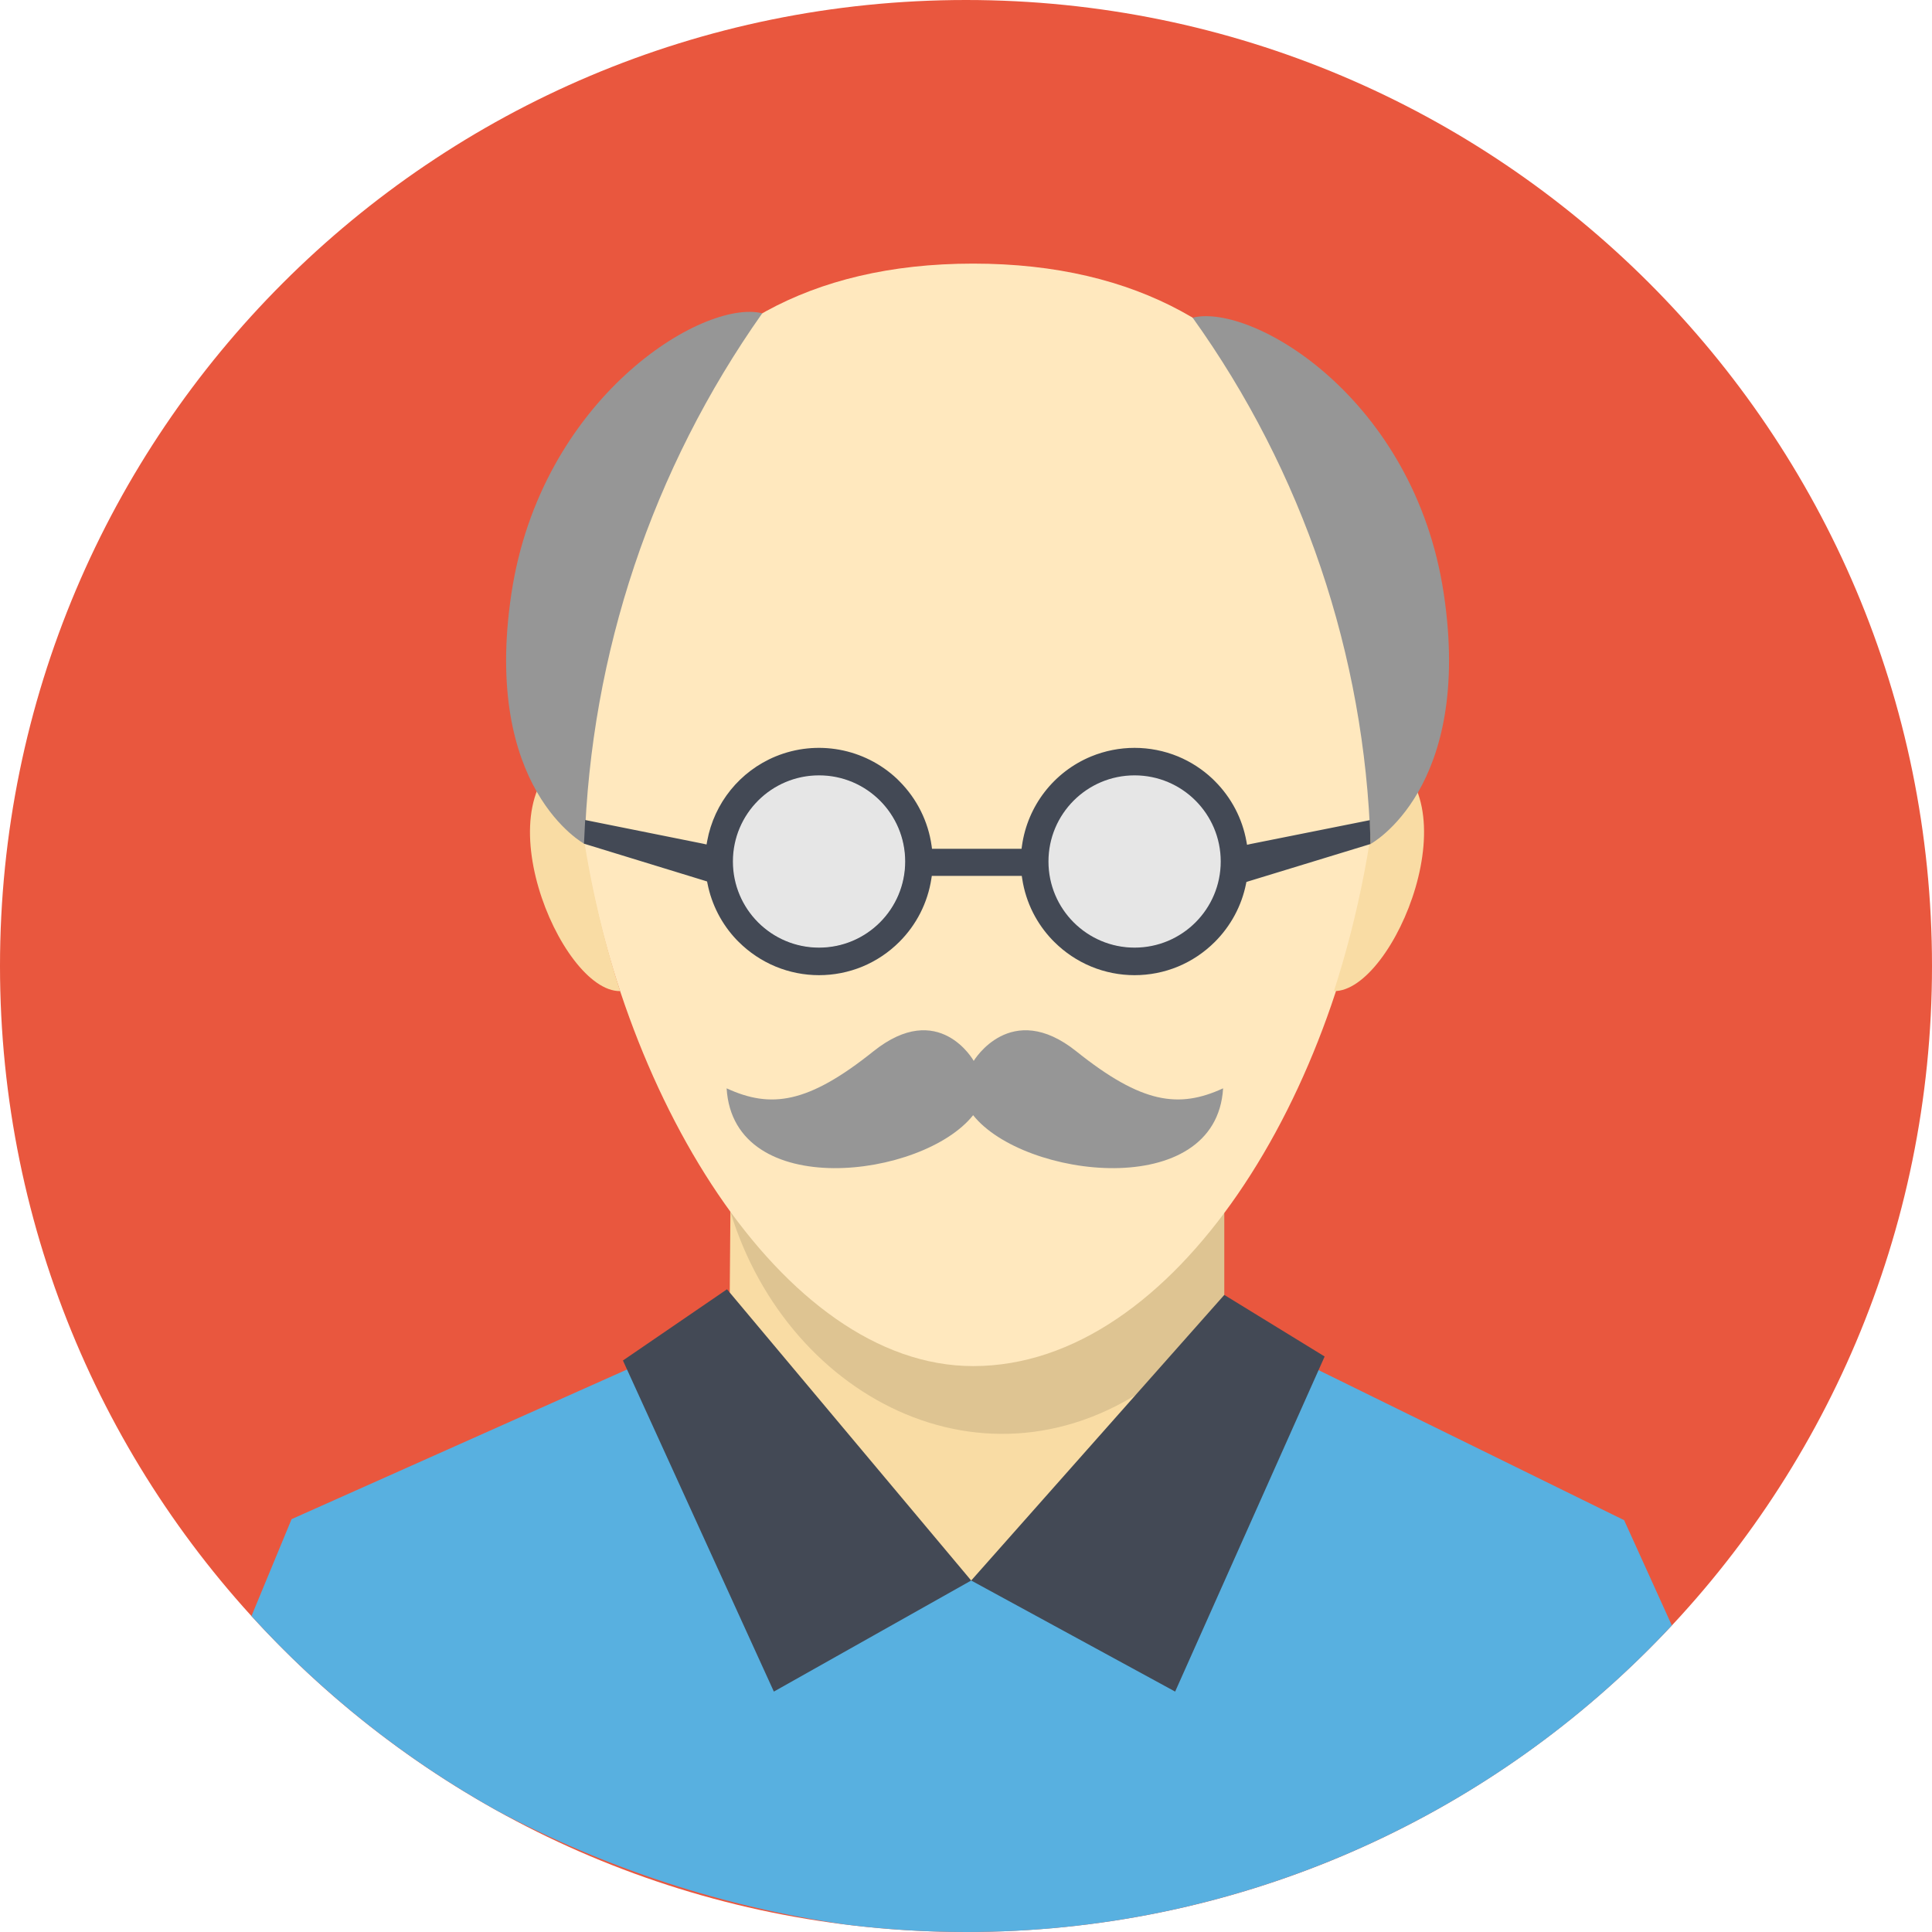
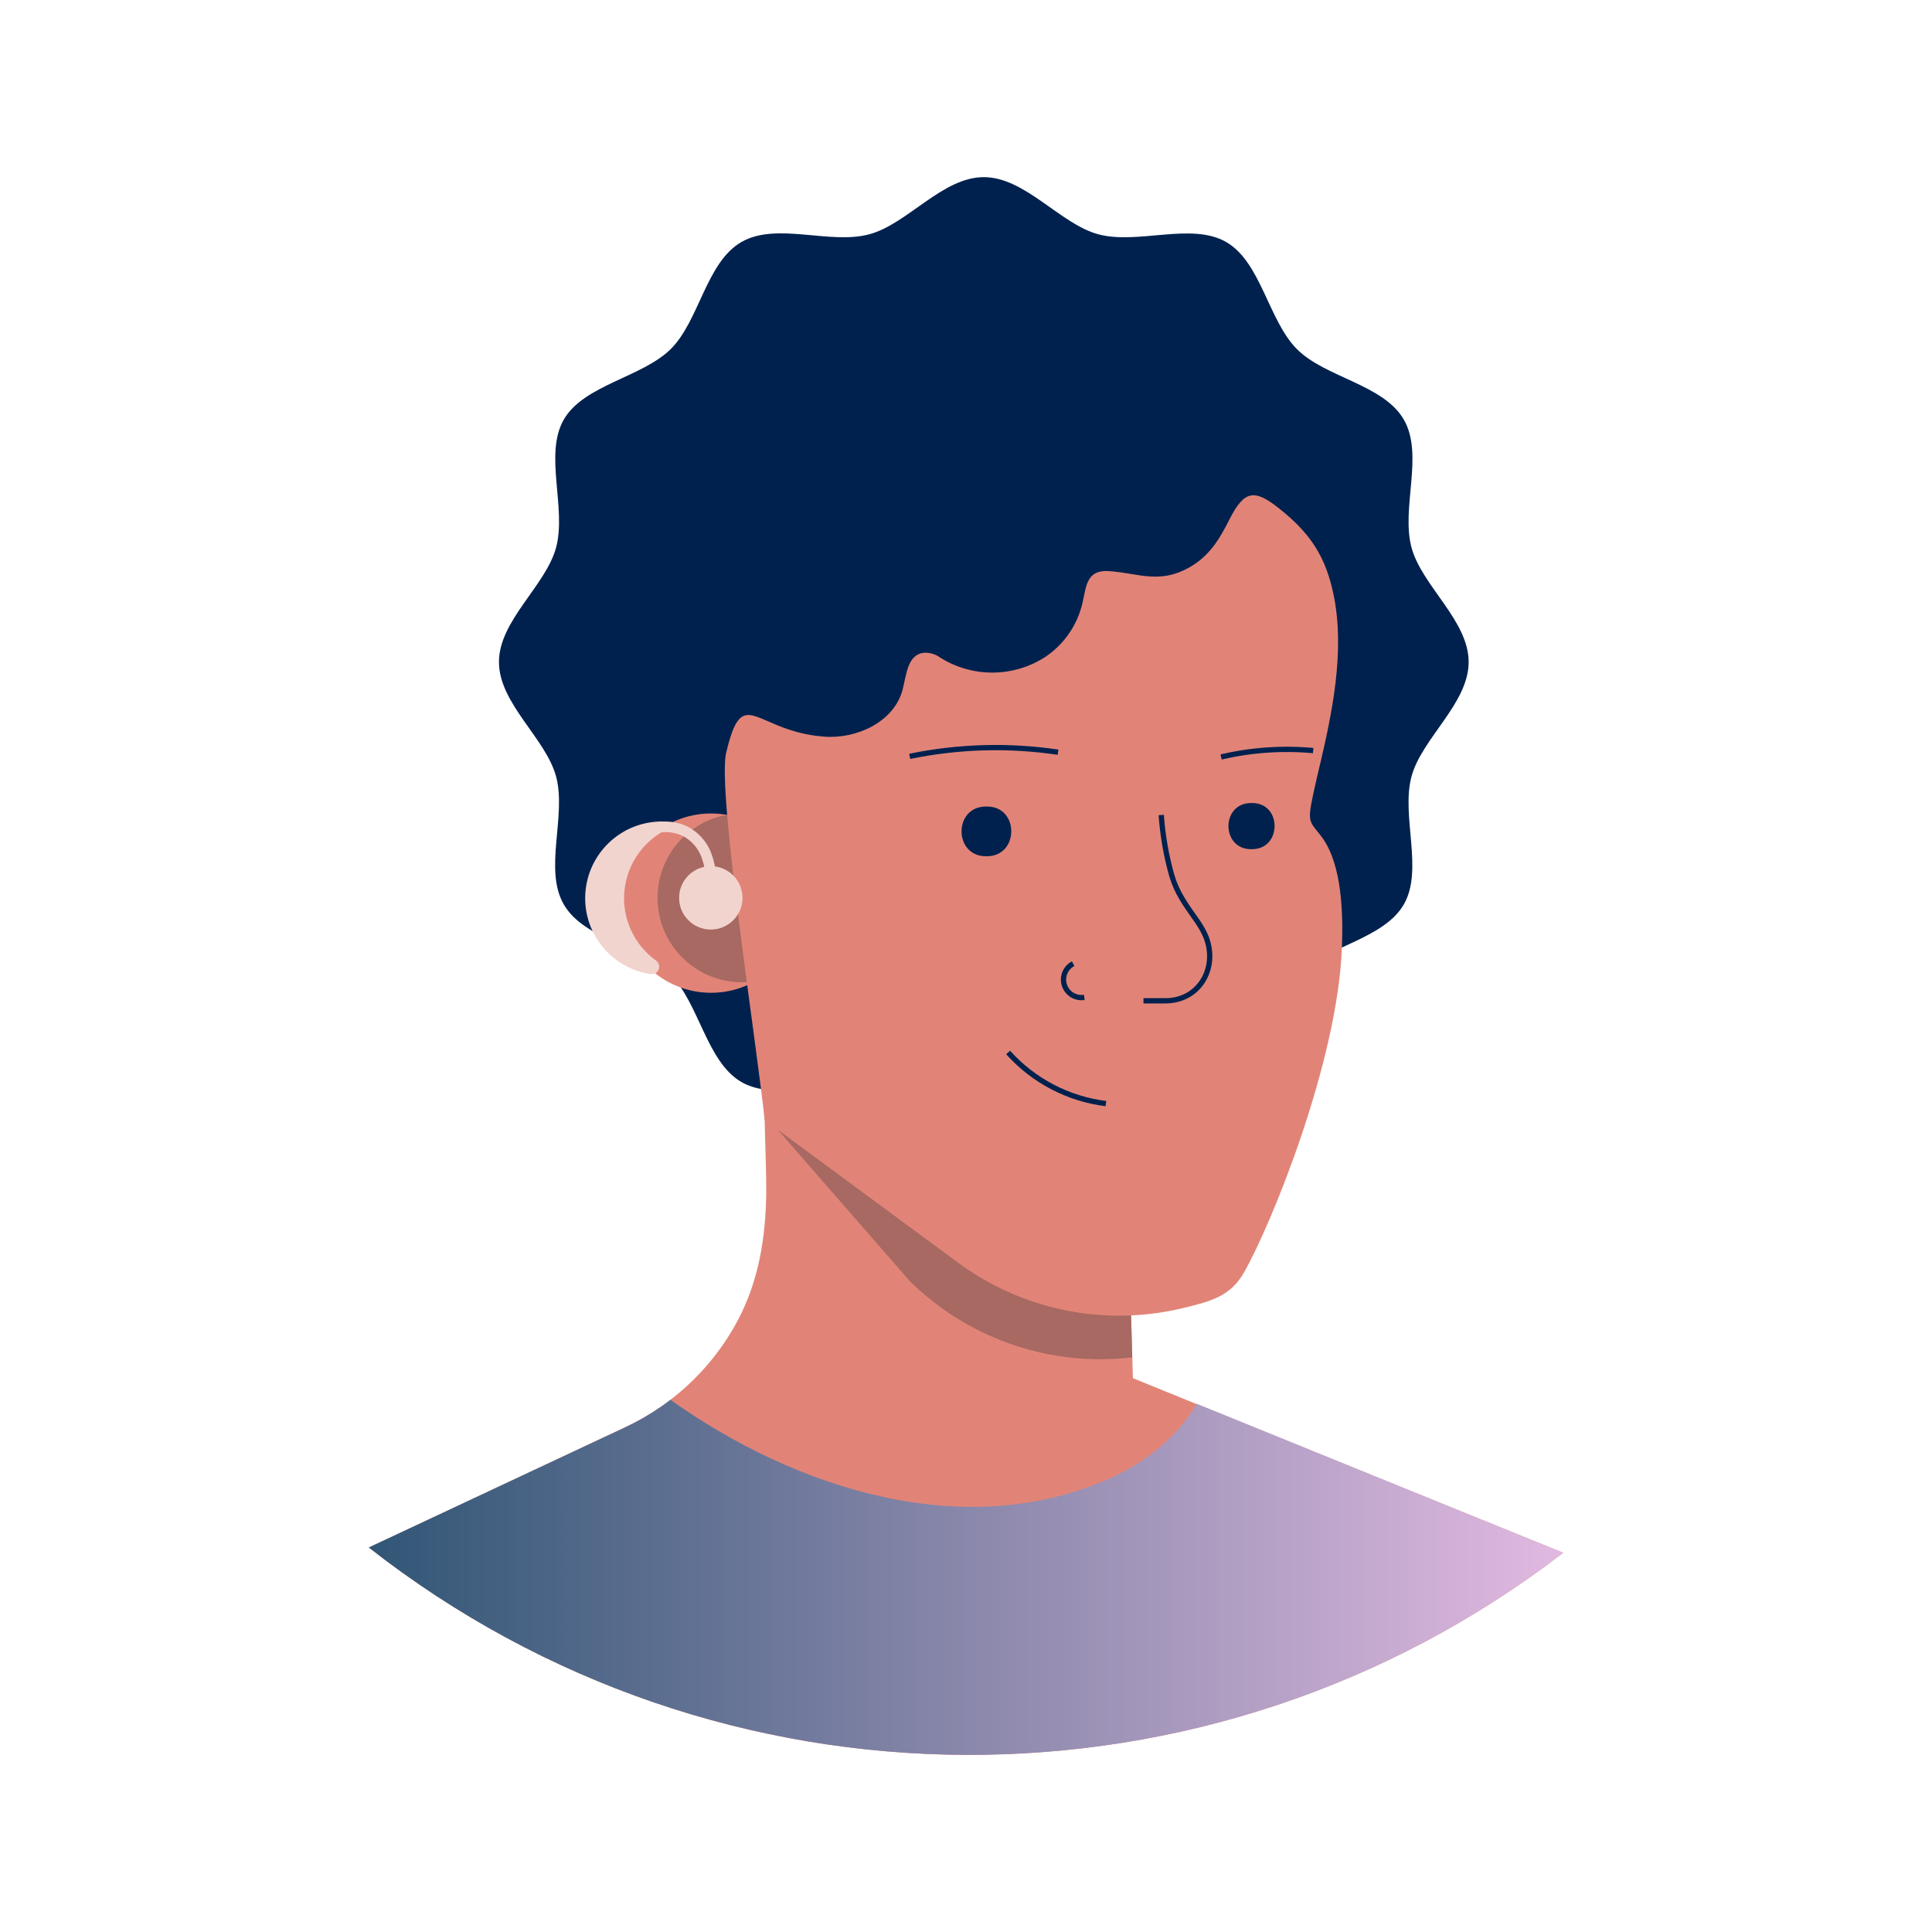
- <svg xmlns="http://www.w3.org/2000/svg" width="800px" height="800px" viewBox="0 0 61.8 61.8">
-   <g data-name="Layer 2" id="Layer_2">
-     <g data-name="—ÎÓÈ 1" id="_ÎÓÈ_1">
-       <circle cx="30.9" cy="30.9" fill="#e9573e" r="30.9" />
-       <path d="M23.366 38.578l15.796.223v12.918l-15.907-.121.111-13.02z" fill="#f9dca4" fill-rule="evenodd" />
-       <path d="M53.478 51.993A30.814 30.814 0 0 1 30.9 61.8a31.226 31.226 0 0 1-3.837-.237A34.069 34.069 0 0 1 15.9 57.919a31.032 31.032 0 0 1-7.856-6.225l1.283-3.1 13.925-6.212c.625 3.723 7.814 8.175 7.814 8.175s7.22-3.412 8.096-8.211l12.79 6.281z" fill="#58b0e0" fill-rule="evenodd" />
-       <path d="M39.165 38.778v3.58c-.043.139-.074.324-.135.546a6.177 6.177 0 0 1-.243.687c-.17.409-1.345.063-1.568.415-5.375 4.164-11.988.868-13.855-5.245z" fill-rule="evenodd" opacity="0.11" />
-       <path d="M31.129 8.432c21.281 0 12.987 35.266 0 35.266-12.266 0-21.281-35.266 0-35.266z" fill="#ffe8be" fill-rule="evenodd" />
-       <path d="M18.365 24.045c-3.07 1.34-.46 7.687 1.472 7.658a31.974 31.974 0 0 1-1.472-7.658z" fill="#f9dca4" fill-rule="evenodd" />
-       <path d="M44.14 24.045c3.07 1.339.46 7.687-1.471 7.658a31.992 31.992 0 0 0 1.471-7.658z" fill="#f9dca4" fill-rule="evenodd" />
-       <path d="M18.7 26.997s-3.28-1.756-2.342-8.006 6.113-9.439 8.025-8.97A31.11 31.11 0 0 0 18.7 26.998z" fill="#969696" fill-rule="evenodd" />
-       <path d="M43.84 26.997s3.28-1.756 2.343-8.006-6.122-9.3-8.034-8.83a30.517 30.517 0 0 1 5.692 16.836z" fill="#969696" fill-rule="evenodd" />
-       <path d="M23.255 41.241l7.811 9.316-6.312 3.553-4.828-10.591 3.329-2.278z" fill="#434955" fill-rule="evenodd" />
-       <path d="M39.162 41.421l-8.096 9.136 6.524 3.553 4.782-10.719-3.21-1.97z" fill="#434955" fill-rule="evenodd" />
-       <path d="M31.128 35.672c-1.61 2.027-7.667 2.777-7.885-.859 1.412.65 2.595.497 4.694-1.183 2.1-1.679 3.21.305 3.21.305s1.183-1.984 3.283-.305c2.099 1.68 3.282 1.832 4.694 1.183-.218 3.636-6.386 2.886-7.996.859z" fill="#969696" fill-rule="evenodd" />
-       <circle cx="26.199" cy="27.557" fill="#e6e6e6" r="3.187" />
-       <path d="M36.293 30.297c1.682-.548 1.382-.346 1.048-.208-1.418.208-1.773.133-2.096 0a2.746 2.746 0 0 0 1.048.208zm1.047-5.272h-2.094a2.734 2.734 0 0 1 1.047-.207 2.734 2.734 0 0 0-1.047.208h2.094zm6.478 1.21L40 26.998l-.11.025-.02-.11a3.62 3.62 0 0 0-.355-1.037 3.657 3.657 0 0 0-.653-.888l-.077-.076a3.65 3.65 0 0 0-1.103-.715 3.656 3.656 0 0 0-2.78 0 3.637 3.637 0 0 0-2.212 2.86l-.013.093h-2.865l-.012-.093a3.607 3.607 0 0 0-.346-1.116 3.653 3.653 0 0 0-.686-.953l-.076-.076a3.644 3.644 0 0 0-3.884-.715 3.637 3.637 0 0 0-2.187 2.705l-.02.111-.11-.025-3.773-.758-.038.757 3.878 1.19.06.02.012.06a3.626 3.626 0 0 0 .932 1.805l.066.066a3.658 3.658 0 0 0 1.182.79 3.64 3.64 0 0 0 2.776.001 3.657 3.657 0 0 0 1.181-.79l.001-.001.001-.001a3.626 3.626 0 0 0 1.023-2.018l.014-.092h2.878l.014.092a3.608 3.608 0 0 0 .348 1.09 3.652 3.652 0 0 0 .608.86l.068.069a3.657 3.657 0 0 0 1.182.79 3.64 3.64 0 0 0 2.776.001 3.657 3.657 0 0 0 1.18-.79l.002-.001v-.001a3.663 3.663 0 0 0 .636-.856 3.61 3.61 0 0 0 .359-.997l.012-.061.06-.02 3.91-1.195-.022-.761zm-16.571-1.21a2.745 2.745 0 0 1 .857.564h.002l.032.031a2.74 2.74 0 0 1 0 3.874l-.002.002a2.74 2.74 0 0 1-3.873 0l-.032-.032v-.002a2.745 2.745 0 0 1-.563-.858 2.741 2.741 0 0 1 0-2.094 2.743 2.743 0 0 1 1.484-1.484 2.742 2.742 0 0 1 2.095 0zm10.907.672a2.651 2.651 0 0 0-.492-.387 2.633 2.633 0 0 0-2.658-.047 2.656 2.656 0 0 0-.492.357 2.48 2.48 0 0 0-.247.26 2.64 2.64 0 0 0-.387.63 2.511 2.511 0 0 0-.098.262 2.62 2.62 0 0 0-.119.785c0 .086.005.172.013.257a2.615 2.615 0 0 0 .204.79 2.534 2.534 0 0 0 .118.239 2.64 2.64 0 0 0 .436.575v.002l.043.042.02.018.017.016a2.641 2.641 0 0 0 .26.21 2.598 2.598 0 0 0 .69.35 2.642 2.642 0 0 0 2.691-.636l.003-.002.05-.052a2.636 2.636 0 0 0-.05-3.67z" fill="#434955" fill-rule="evenodd" />
-       <circle cx="36.293" cy="27.557" fill="#e6e6e6" r="2.755" />
-       <circle cx="26.199" cy="27.557" fill="#e6e6e6" r="2.755" />
-     </g>
-   </g>
+ <svg xmlns="http://www.w3.org/2000/svg" width="800px" height="800px" viewBox="0 0 366.34 366.34" id="Layer_1" data-name="Layer 1">
+   <defs>
+     <style>.cls-1{fill:#00214e;}.cls-2{fill:#e18477;}.cls-3{fill:#a76962;}.cls-4,.cls-7{fill:none;stroke-miterlimit:10;}.cls-4{stroke:#00214e;}.cls-5{fill:url(#linear-gradient);}.cls-6{fill:#f2d4cf;}.cls-7{stroke:#f2d4cf;stroke-width:2px;}</style>
+     <linearGradient id="linear-gradient" x1="69.93" y1="299.08" x2="296.41" y2="299.08" gradientUnits="userSpaceOnUse">
+       <stop offset="0" stop-color="#315676" />
+       <stop offset="1" stop-color="#e1b9e0" />
+     </linearGradient>
+   </defs>
+   <path class="cls-1" d="M278.48,125.53c0,7.87-8.9,14.47-10.84,21.73-2,7.52,2.34,17.67-1.46,24.25s-14.87,8-20.28,13.37-6.71,16.42-13.38,20.28-16.73-.54-24.24,1.47c-7.26,1.94-13.86,10.84-21.74,10.84s-14.47-8.9-21.73-10.84c-7.51-2-17.67,2.34-24.24-1.47s-8-14.86-13.38-20.28-16.42-6.7-20.28-13.37.54-16.73-1.46-24.25c-1.94-7.26-10.84-13.86-10.84-21.73s8.9-14.47,10.84-21.73c2-7.52-2.34-17.67,1.46-24.25s14.87-8,20.28-13.37,6.7-16.42,13.38-20.28,16.73.54,24.24-1.47c7.26-1.94,13.86-10.84,21.73-10.84s14.48,8.9,21.74,10.84c7.51,2,17.66-2.34,24.24,1.47s8,14.86,13.38,20.28,16.42,6.7,20.28,13.37-.55,16.73,1.46,24.25C269.58,111.06,278.48,117.66,278.48,125.53Z" />
+   <circle class="cls-2" cx="134.82" cy="171.25" r="17" />
+   <circle class="cls-3" cx="140.68" cy="170.25" r="16" />
+   <path class="cls-2" d="M296.41,294.43a184.56,184.56,0,0,1-226.48-1l48.66-22.81a46.83,46.83,0,0,0,6.65-3.82c.64-.44,1.28-.9,1.89-1.38a46.35,46.35,0,0,0,12.78-15.09c4-7.55,5.32-15.89,5.38-24.39,0-5.72-.31-11.44-.37-17.17q-.06-4.75-.1-9.51l2,1L152,203l2.41.41,27.88,4.74,31.12,5.3.94,32,.46,15.54v.33l12.1,4.92Z" />
+   <path class="cls-3" d="M214.69,257.38l-1.54.16a51.49,51.49,0,0,1-40.67-14.65L145.1,211.48c-.09-2.9-.2-1.1-.23-4q-.06-4.75-.1-9.51l2,1,5.2,2.69,2.41.41,27.88,4.74,31.12,5.3.94,32Z" />
+   <path class="cls-2" d="M139.93,136.65c-.79,1-1.49,2.95-2.24,6.11-1.73,7.33,5.85,55.46,7.3,69.62l36.42,26.86a51.51,51.51,0,0,0,42.29,8.94c5.87-1.39,9.59-2.29,12.24-7,5.12-9,17.69-39.79,18.51-61.51.23-6.16.08-15.56-3.72-20.82-1.85-2.55-2.8-2.6-2.13-6.21s1.68-7.47,2.51-11.21c2.29-10.33,4.12-22,.81-32.28-1.76-5.5-4.87-9.14-9.29-12.67-4.72-3.78-6.67-3.6-9.5,2-1.91,3.8-3.83,7-7.7,9.16-5.61,3.11-9.43,1.09-15,.66-4.88-.37-4.36,3.4-5.43,7a16.87,16.87,0,0,1-6.77,9.25,18.53,18.53,0,0,1-20,.11,4.75,4.75,0,0,0-2.85-.89c-3.34.18-3.49,4.19-4.25,7.07-1.61,6-8.62,9.32-14.85,8.84C146.12,138.92,142.5,133.26,139.93,136.65Z" />
+   <path class="cls-4" d="M220.19,154.54a57.27,57.27,0,0,0,2,11.48c1,3.31,2.52,5.37,4.52,8.22a18.39,18.39,0,0,1,1.79,3c2.64,5.94-.87,12.53-7.55,12.53h-4.13" />
+   <path class="cls-4" d="M191.16,199.57a29.83,29.83,0,0,0,18.54,9.69" />
+   <path class="cls-4" d="M172.49,143.42a80.57,80.57,0,0,1,28.13-.79" />
+   <path class="cls-4" d="M231.54,143.53A55,55,0,0,1,249,142.32" />
+   <path class="cls-5" d="M296.41,294.43a184.56,184.56,0,0,1-226.48-1l48.66-22.81a46.83,46.83,0,0,0,6.65-3.82c.64-.44,1.28-.9,1.89-1.38,23.55,16.76,55.69,27.33,83.49,14.82,6.62-3,12.7-7.84,16.3-14.06Z" />
+   <path class="cls-4" d="M203.49,182.73a3.41,3.41,0,0,0,2.11,6.39" />
+   <path class="cls-1" d="M187.17,152.93c6.11,0,6.11,9.38,0,9.43h-.27c-6.1-.05-6.1-9.38,0-9.43h.27Z" />
+   <path class="cls-1" d="M237.44,152.27c5.66,0,5.66,8.7,0,8.75h-.26c-5.66-.05-5.66-8.7,0-8.75h.26Z" />
+   <circle class="cls-6" cx="134.78" cy="170.25" r="6.01" />
+   <path class="cls-6" d="M123.39,184.72c-.38-.06-.76-.13-1.14-.22a14.55,14.55,0,0,1,3.3-28.73h0a.92.92,0,0,1,.42,1.74,14.56,14.56,0,0,0-1.59,24.62A1.43,1.43,0,0,1,123.39,184.72Z" />
+   <path class="cls-7" d="M123.06,157.35a8.76,8.76,0,0,1,6.42.07,8.4,8.4,0,0,1,4.58,5.09,12.89,12.89,0,0,1,.72,5" />
</svg>
